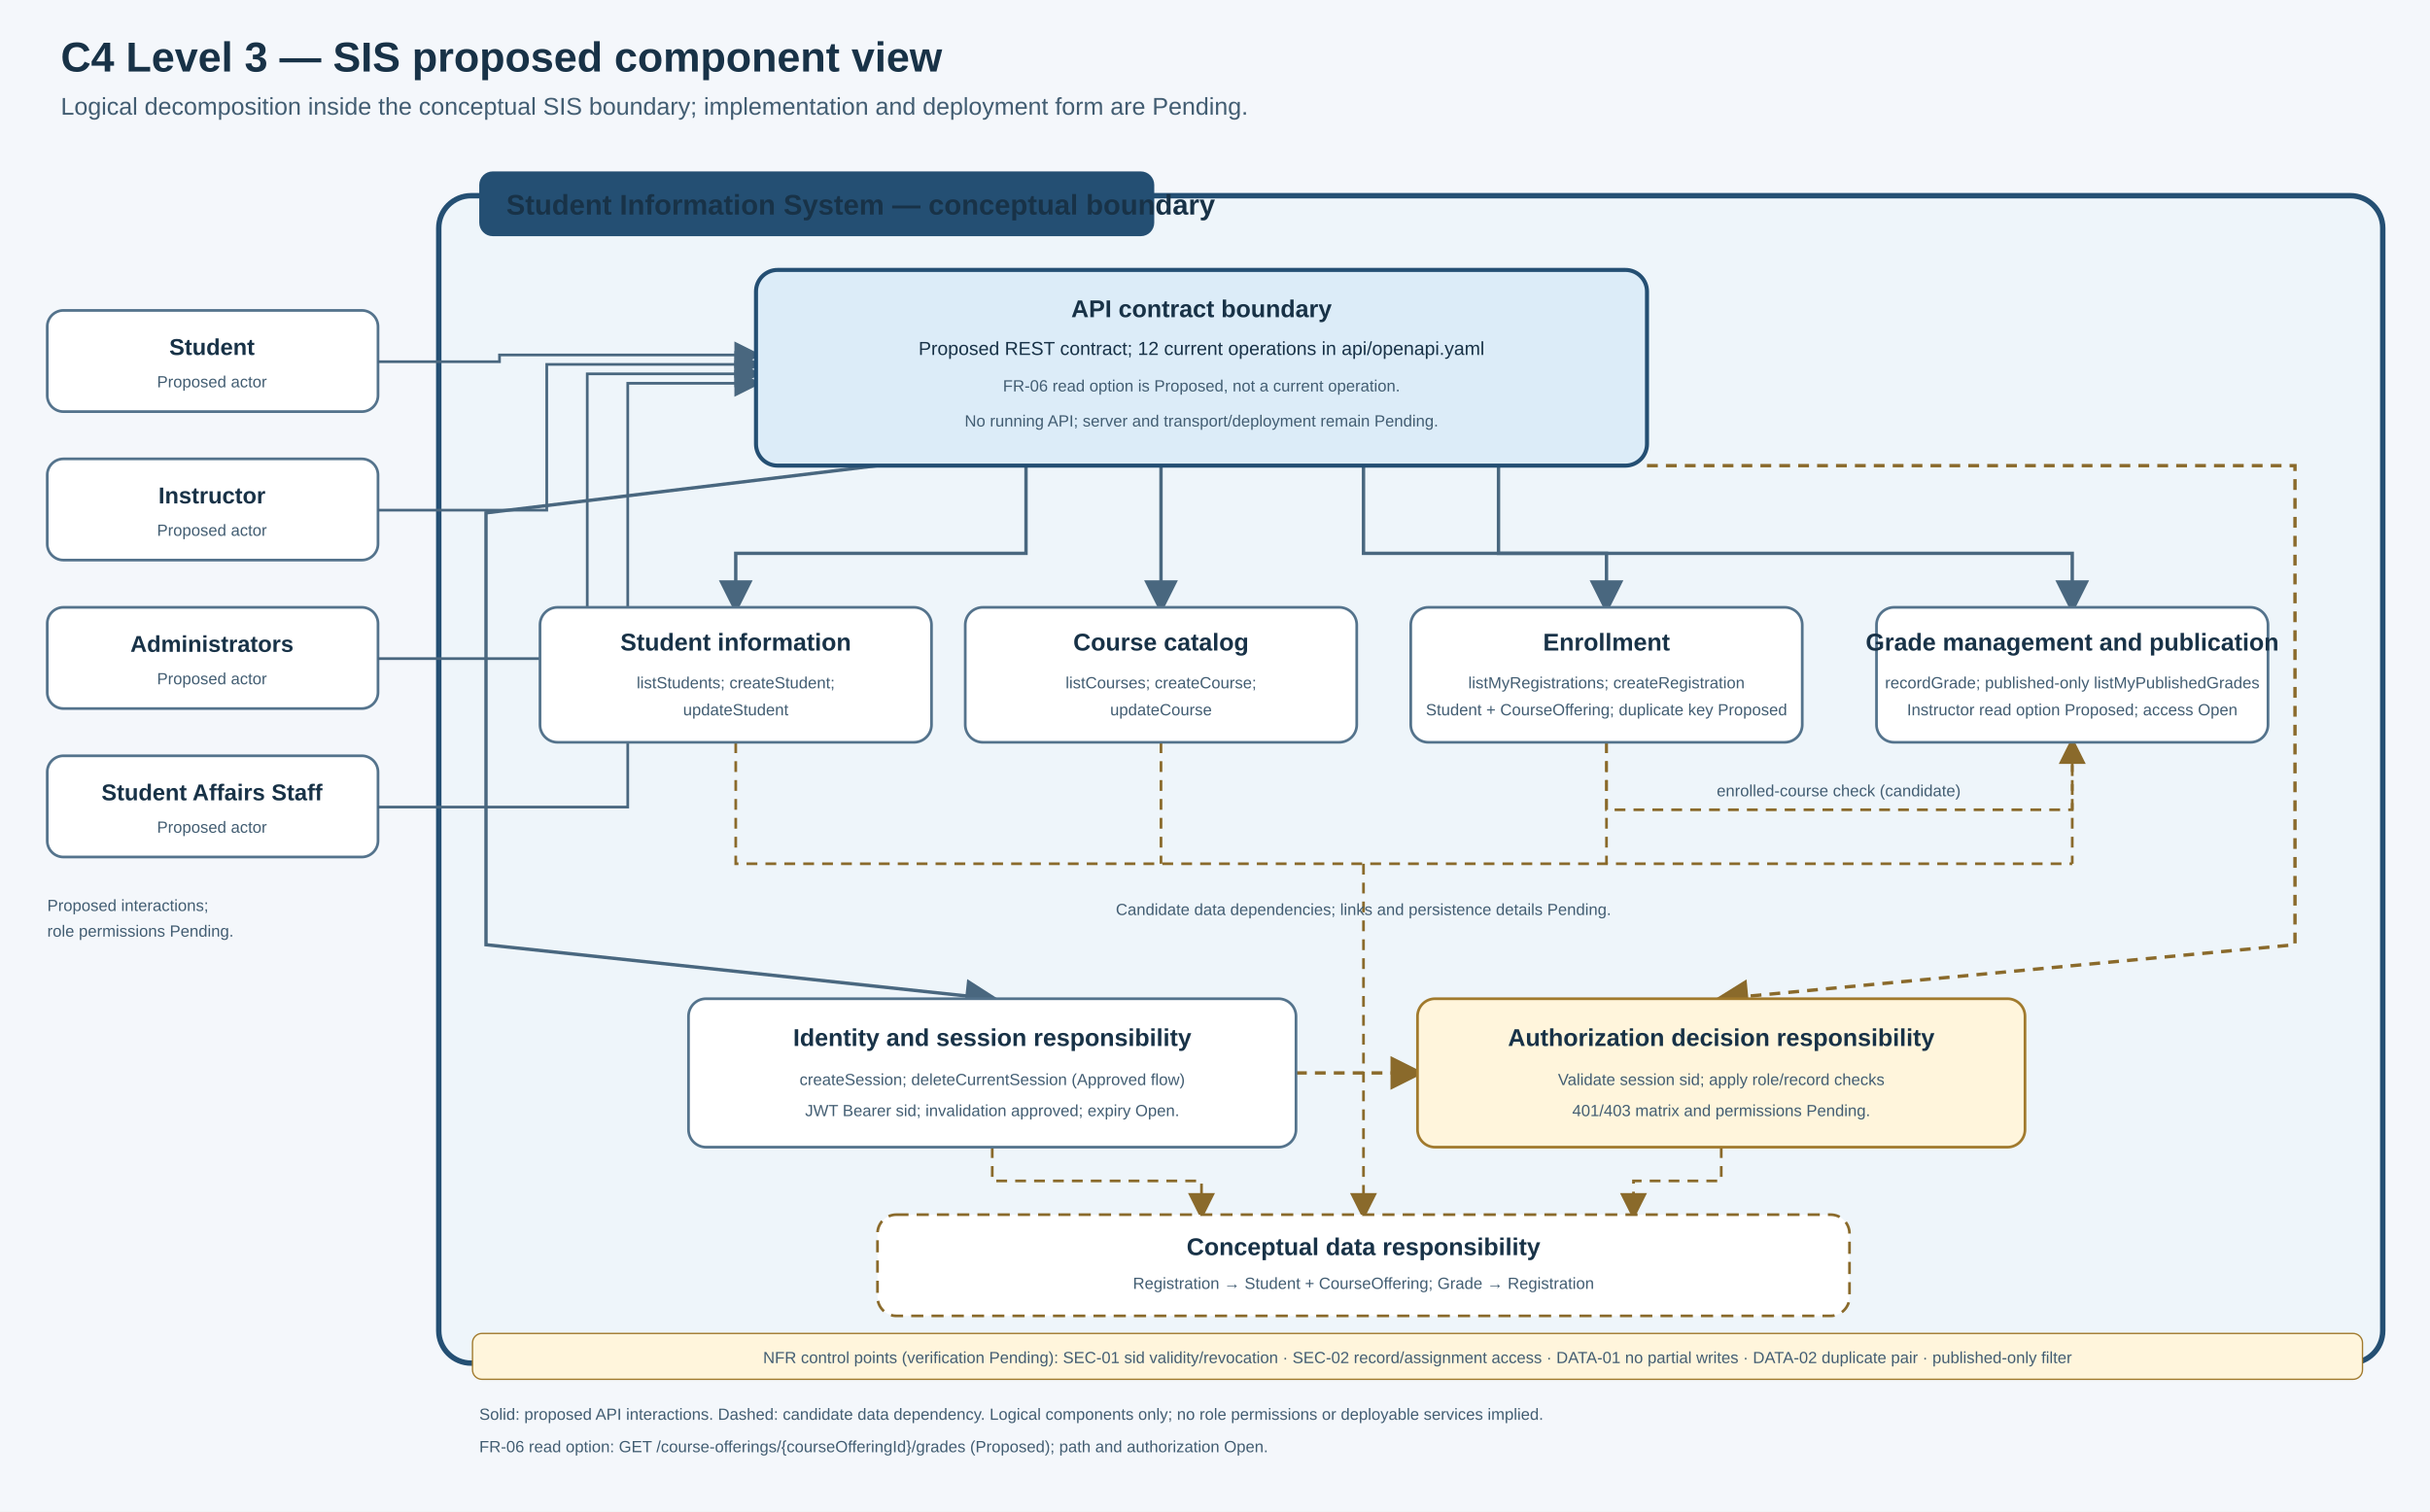
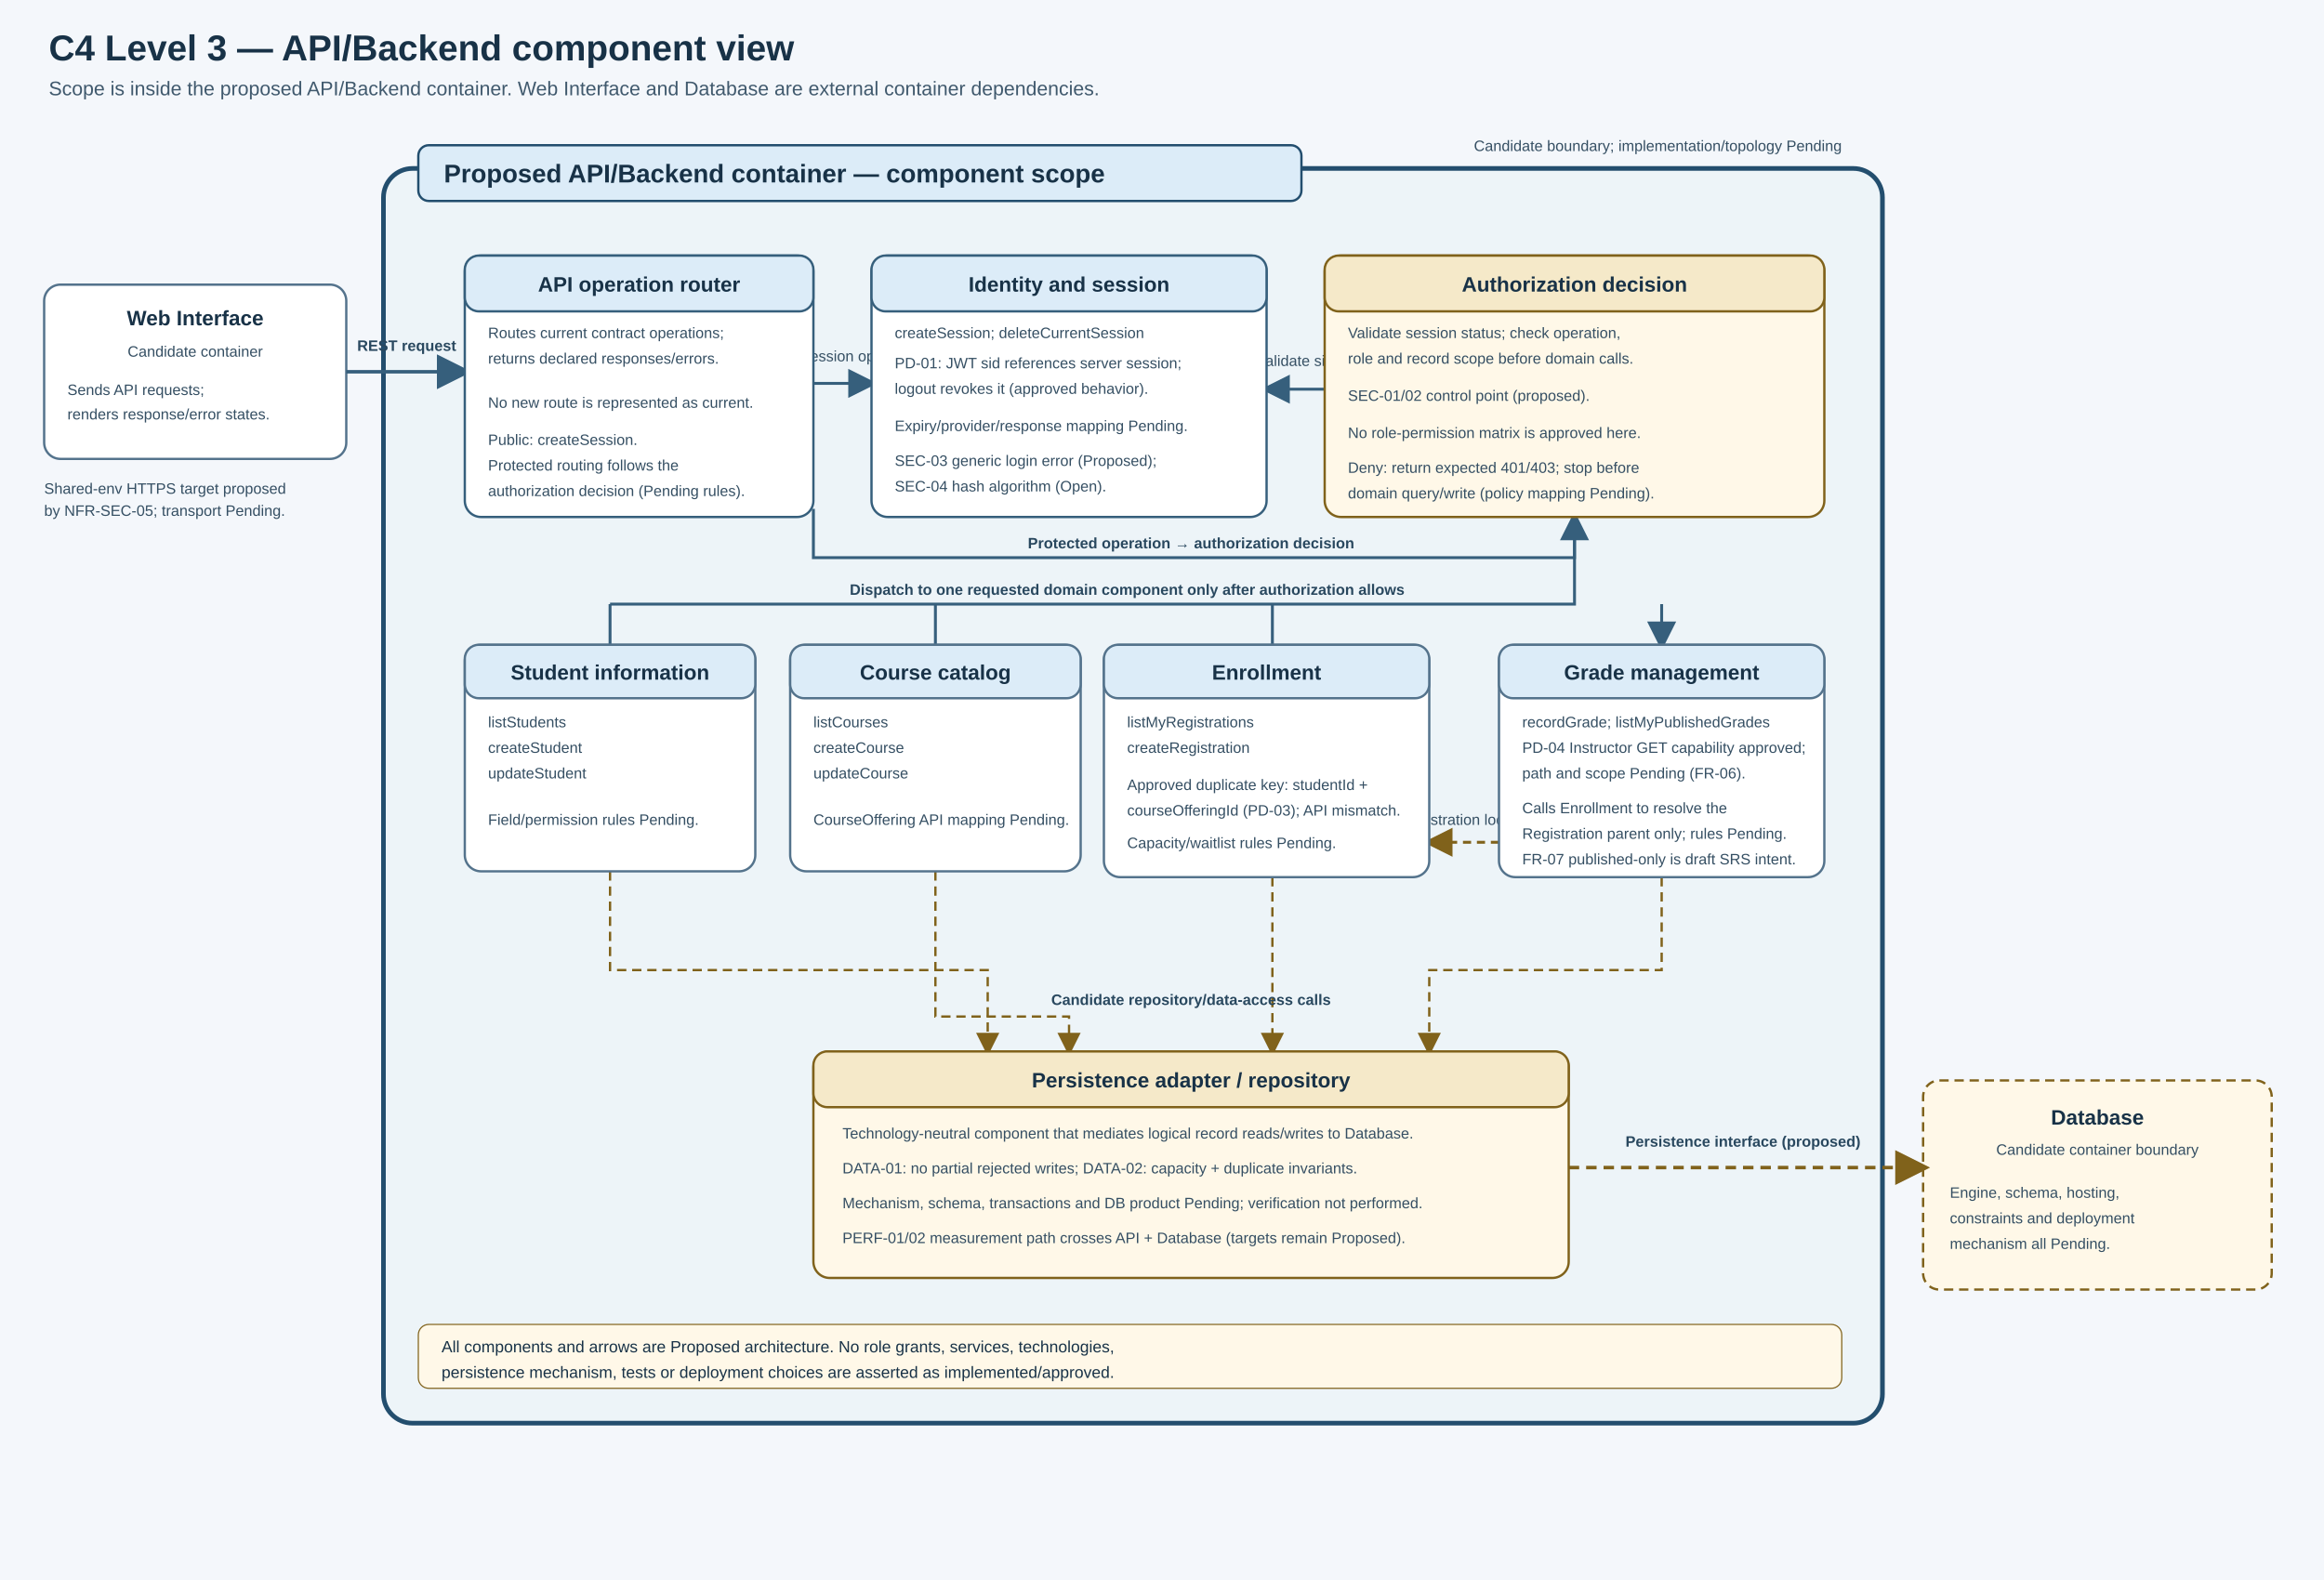
- <svg xmlns="http://www.w3.org/2000/svg" width="1800" height="1120" viewBox="0 0 1800 1120" role="img" aria-labelledby="title description">
+ <svg xmlns="http://www.w3.org/2000/svg" width="2000" height="1360" viewBox="0 0 2000 1360" role="img" aria-labelledby="title description">
  <defs>
-     <marker id="arrow" markerWidth="10" markerHeight="10" refX="8" refY="5" orient="auto" markerUnits="strokeWidth">
-       <path d="M0,0 L10,5 L0,10 z" fill="#49677f" />
+     <marker id="arrow" markerWidth="10" markerHeight="10" refX="8" refY="5" orient="auto">
+       <path d="M0,0 L10,5 L0,10 z" fill="#365f7c" />
    </marker>
-     <marker id="dashArrow" markerWidth="10" markerHeight="10" refX="8" refY="5" orient="auto" markerUnits="strokeWidth">
-       <path d="M0,0 L10,5 L0,10 z" fill="#8a6a2b" />
+     <marker id="dataArrow" markerWidth="10" markerHeight="10" refX="8" refY="5" orient="auto">
+       <path d="M0,0 L10,5 L0,10 z" fill="#80621b" />
    </marker>
    <style>
      text { font-family: Arial, Helvetica, sans-serif; fill: #183247; }
      .title { font-size: 31px; font-weight: 700; }
-       .subtitle { font-size: 18px; fill: #425d72; }
+       .subtitle { font-size: 17px; fill: #40596d; }
+       .boundary { font-size: 22px; font-weight: 700; }
      .card-title { font-size: 18px; font-weight: 700; }
      .body { font-size: 14px; }
-       .small { font-size: 12px; fill: #425d72; }
-       .actor { font-size: 17px; font-weight: 700; }
+       .small { font-size: 13px; fill: #354f63; }
+       .edge { font-size: 13px; font-weight: 600; fill: #29485f; }
+       .note { font-size: 14px; }
    </style>
  </defs>
-   <rect width="1800" height="1120" fill="#f4f7fb" />
-   <text class="title" x="45" y="53">C4 Level 3 — SIS proposed component view</text>
-   <text class="subtitle" x="45" y="85">Logical decomposition inside the conceptual SIS boundary; implementation and deployment form are Pending.</text>
-   <rect x="325" y="145" width="1440" height="865" rx="24" fill="#eef5fa" stroke="#244f73" stroke-width="4" />
-   <rect x="355" y="127" width="500" height="48" rx="10" fill="#244f73" />
-   <text x="375" y="159" font-size="21" font-weight="700" fill="#ffffff">Student Information System — conceptual boundary</text>
-   <rect x="35" y="230" width="245" height="75" rx="12" fill="#ffffff" stroke="#54738c" stroke-width="2" />
-   <text class="actor" x="157" y="263" text-anchor="middle">Student</text>
-   <text class="small" x="157" y="287" text-anchor="middle">Proposed actor</text>
-   <rect x="35" y="340" width="245" height="75" rx="12" fill="#ffffff" stroke="#54738c" stroke-width="2" />
-   <text class="actor" x="157" y="373" text-anchor="middle">Instructor</text>
-   <text class="small" x="157" y="397" text-anchor="middle">Proposed actor</text>
-   <rect x="35" y="450" width="245" height="75" rx="12" fill="#ffffff" stroke="#54738c" stroke-width="2" />
-   <text class="actor" x="157" y="483" text-anchor="middle">Administrators</text>
-   <text class="small" x="157" y="507" text-anchor="middle">Proposed actor</text>
-   <rect x="35" y="560" width="245" height="75" rx="12" fill="#ffffff" stroke="#54738c" stroke-width="2" />
-   <text class="actor" x="157" y="593" text-anchor="middle">Student Affairs Staff</text>
-   <text class="small" x="157" y="617" text-anchor="middle">Proposed actor</text>
-   <path d="M280 268 H370 V263 H560" fill="none" stroke="#49677f" stroke-width="2" marker-end="url(#arrow)" />
-   <path d="M280 378 H405 V270 H560" fill="none" stroke="#49677f" stroke-width="2" marker-end="url(#arrow)" />
-   <path d="M280 488 H435 V277 H560" fill="none" stroke="#49677f" stroke-width="2" marker-end="url(#arrow)" />
-   <path d="M280 598 H465 V284 H560" fill="none" stroke="#49677f" stroke-width="2" marker-end="url(#arrow)" />
-   <text class="small" x="35" y="675">Proposed interactions;</text>
-   <text class="small" x="35" y="694">role permissions Pending.</text>
-   <path d="M760 345 V410 H545 V450" fill="none" stroke="#49677f" stroke-width="2.5" marker-end="url(#arrow)" />
-   <path d="M860 345 V450" fill="none" stroke="#49677f" stroke-width="2.5" marker-end="url(#arrow)" />
-   <path d="M1010 345 V410 H1190 V450" fill="none" stroke="#49677f" stroke-width="2.5" marker-end="url(#arrow)" />
-   <path d="M1110 345 V410 H1535 V450" fill="none" stroke="#49677f" stroke-width="2.5" marker-end="url(#arrow)" />
-   <path d="M650 345 L360 380 V700 L735 740" fill="none" stroke="#49677f" stroke-width="2.5" marker-end="url(#arrow)" />
-   <path d="M1220 345 H1700 V700 L1275 740" fill="none" stroke="#8a6a2b" stroke-width="2.5" stroke-dasharray="8 6" marker-end="url(#dashArrow)" />
-   <path d="M960 795 H1050" fill="none" stroke="#8a6a2b" stroke-width="2.5" stroke-dasharray="8 6" marker-end="url(#dashArrow)" />
-   <path d="M545 550 V640 H1535" fill="none" stroke="#8a6a2b" stroke-width="2" stroke-dasharray="8 6" />
-   <path d="M860 550 V640 M1190 550 V640 M1535 550 V640 M1010 640 V900" fill="none" stroke="#8a6a2b" stroke-width="2" stroke-dasharray="8 6" marker-end="url(#dashArrow)" />
-   <path d="M1190 550 V600 H1535 V550" fill="none" stroke="#8a6a2b" stroke-width="2" stroke-dasharray="8 6" marker-end="url(#dashArrow)" />
-   <path d="M735 850 V875 H890 V900" fill="none" stroke="#8a6a2b" stroke-width="2" stroke-dasharray="8 6" marker-end="url(#dashArrow)" />
-   <path d="M1275 850 V875 H1210 V900" fill="none" stroke="#8a6a2b" stroke-width="2" stroke-dasharray="8 6" marker-end="url(#dashArrow)" />
-   <rect x="560" y="200" width="660" height="145" rx="16" fill="#dcecf8" stroke="#244f73" stroke-width="3" />
-   <text class="card-title" x="890" y="235" text-anchor="middle">API contract boundary</text>
-   <text class="body" x="890" y="263" text-anchor="middle">Proposed REST contract; 12 current operations in api/openapi.yaml</text>
-   <text class="small" x="890" y="290" text-anchor="middle">FR-06 read option is Proposed, not a current operation.</text>
-   <text class="small" x="890" y="316" text-anchor="middle">No running API; server and transport/deployment remain Pending.</text>
-   <rect x="400" y="450" width="290" height="100" rx="13" fill="#ffffff" stroke="#54738c" stroke-width="2" />
-   <text class="card-title" x="545" y="482" text-anchor="middle">Student information</text>
-   <text class="small" x="545" y="510" text-anchor="middle">listStudents; createStudent;</text>
-   <text class="small" x="545" y="530" text-anchor="middle">updateStudent</text>
-   <rect x="715" y="450" width="290" height="100" rx="13" fill="#ffffff" stroke="#54738c" stroke-width="2" />
-   <text class="card-title" x="860" y="482" text-anchor="middle">Course catalog</text>
-   <text class="small" x="860" y="510" text-anchor="middle">listCourses; createCourse;</text>
-   <text class="small" x="860" y="530" text-anchor="middle">updateCourse</text>
-   <rect x="1045" y="450" width="290" height="100" rx="13" fill="#ffffff" stroke="#54738c" stroke-width="2" />
-   <text class="card-title" x="1190" y="482" text-anchor="middle">Enrollment</text>
-   <text class="small" x="1190" y="510" text-anchor="middle">listMyRegistrations; createRegistration</text>
-   <text class="small" x="1190" y="530" text-anchor="middle">Student + CourseOffering; duplicate key Proposed</text>
-   <rect x="1390" y="450" width="290" height="100" rx="13" fill="#ffffff" stroke="#54738c" stroke-width="2" />
-   <text class="card-title" x="1535" y="482" text-anchor="middle" font-size="17">Grade management and publication</text>
-   <text class="small" x="1535" y="510" text-anchor="middle">recordGrade; published-only listMyPublishedGrades</text>
-   <text class="small" x="1535" y="530" text-anchor="middle">Instructor read option Proposed; access Open</text>
-   <rect x="510" y="740" width="450" height="110" rx="13" fill="#ffffff" stroke="#54738c" stroke-width="2" />
-   <text class="card-title" x="735" y="775" text-anchor="middle">Identity and session responsibility</text>
-   <text class="small" x="735" y="804" text-anchor="middle">createSession; deleteCurrentSession (Approved flow)</text>
-   <text class="small" x="735" y="827" text-anchor="middle">JWT Bearer sid; invalidation approved; expiry Open.</text>
-   <rect x="1050" y="740" width="450" height="110" rx="13" fill="#fff5dc" stroke="#a17a2d" stroke-width="2" />
-   <text class="card-title" x="1275" y="775" text-anchor="middle">Authorization decision responsibility</text>
-   <text class="small" x="1275" y="804" text-anchor="middle">Validate session sid; apply role/record checks</text>
-   <text class="small" x="1275" y="827" text-anchor="middle">401/403 matrix and permissions Pending.</text>
-   <rect x="650" y="900" width="720" height="75" rx="14" fill="#ffffff" stroke="#8a6a2b" stroke-width="2" stroke-dasharray="9 6" />
-   <text class="card-title" x="1010" y="930" text-anchor="middle">Conceptual data responsibility</text>
-   <text class="small" x="1010" y="955" text-anchor="middle">Registration → Student + CourseOffering; Grade → Registration</text>
-   <text class="small" x="1010" y="678" text-anchor="middle">Candidate data dependencies; links and persistence details Pending.</text>
-   <text class="small" x="1362" y="590" text-anchor="middle">enrolled-course check (candidate)</text>
-   <rect x="350" y="988" width="1400" height="34" rx="7" fill="#fff5dc" stroke="#a17a2d" />
-   <text class="small" x="1050" y="1010" text-anchor="middle">NFR control points (verification Pending): SEC-01 sid validity/revocation · SEC-02 record/assignment access · DATA-01 no partial writes · DATA-02 duplicate pair · published-only filter</text>
-   <text class="small" x="355" y="1052">Solid: proposed API interactions. Dashed: candidate data dependency. Logical components only; no role permissions or deployable services implied.</text>
-   <text class="small" x="355" y="1076">FR-06 read option: GET /course-offerings/{courseOfferingId}/grades (Proposed); path and authorization Open.</text>
+   <rect width="2000" height="1360" fill="#f4f7fb" />
+   <text id="heading" class="title" x="42" y="52">C4 Level 3 — API/Backend component view</text>
+   <text class="subtitle" x="42" y="82">Scope is inside the proposed API/Backend container. Web Interface and Database are external container dependencies.</text>
+   <rect x="38" y="245" width="260" height="150" rx="14" fill="#ffffff" stroke="#54738c" stroke-width="2" />
+   <text class="card-title" x="168" y="280" text-anchor="middle">Web Interface</text>
+   <text class="small" x="168" y="307" text-anchor="middle">Candidate container</text>
+   <text class="small" x="58" y="340">Sends API requests;</text>
+   <text class="small" x="58" y="361">renders response/error states.</text>
+   <text class="small" x="38" y="425">Shared-env HTTPS target proposed</text>
+   <text class="small" x="38" y="444">by NFR-SEC-05; transport Pending.</text>
+   <rect x="1655" y="930" width="300" height="180" rx="14" fill="#fff8e8" stroke="#80621b" stroke-width="2" stroke-dasharray="8 5" />
+   <text class="card-title" x="1805" y="968" text-anchor="middle">Database</text>
+   <text class="small" x="1805" y="994" text-anchor="middle">Candidate container boundary</text>
+   <text class="small" x="1678" y="1031">Engine, schema, hosting,</text>
+   <text class="small" x="1678" y="1053">constraints and deployment</text>
+   <text class="small" x="1678" y="1075">mechanism all Pending.</text>
+   <rect x="330" y="145" width="1290" height="1080" rx="25" fill="#edf4f8" stroke="#234e6e" stroke-width="4" />
+   <rect x="360" y="125" width="760" height="48" rx="9" fill="#dcecf8" stroke="#234e6e" stroke-width="2" />
+   <text class="boundary" x="382" y="157">Proposed API/Backend container — component scope</text>
+   <text class="small" x="1585" y="130" text-anchor="end">Candidate boundary; implementation/topology Pending</text>
+   <path d="M298 320 H400" fill="none" stroke="#365f7c" stroke-width="3" marker-end="url(#arrow)" />
+   <text class="edge" x="350" y="302" text-anchor="middle">REST request</text>
+   <path d="M700 330 H750" fill="none" stroke="#365f7c" stroke-width="2.5" marker-end="url(#arrow)" />
+   <text class="small" x="725" y="311" text-anchor="middle">session ops</text>
+   <path d="M700 438 V480 H1355 V445" fill="none" stroke="#365f7c" stroke-width="2.5" marker-end="url(#arrow)" />
+   <text class="edge" x="1025" y="472" text-anchor="middle">Protected operation → authorization decision</text>
+   <path d="M1140 335 H1090" fill="none" stroke="#365f7c" stroke-width="2.5" marker-end="url(#arrow)" />
+   <text class="small" x="1115" y="315" text-anchor="middle">validate sid</text>
+   <path d="M1355 445 V520 H525" fill="none" stroke="#365f7c" stroke-width="2.5" />
+   <path d="M525 520 V555 M805 520 V555 M1095 520 V555 M1430 520 V555" fill="none" stroke="#365f7c" stroke-width="2.5" marker-end="url(#arrow)" />
+   <text class="edge" x="970" y="512" text-anchor="middle">Dispatch to one requested domain component only after authorization allows</text>
+   <path d="M525 750 V835 H850 V905" fill="none" stroke="#80621b" stroke-width="2" stroke-dasharray="8 5" marker-end="url(#dataArrow)" />
+   <path d="M805 750 V875 H920 V905" fill="none" stroke="#80621b" stroke-width="2" stroke-dasharray="8 5" marker-end="url(#dataArrow)" />
+   <path d="M1095 755 V905" fill="none" stroke="#80621b" stroke-width="2" stroke-dasharray="8 5" marker-end="url(#dataArrow)" />
+   <path d="M1430 755 V835 H1230 V905" fill="none" stroke="#80621b" stroke-width="2" stroke-dasharray="8 5" marker-end="url(#dataArrow)" />
+   <text class="edge" x="1025" y="865" text-anchor="middle">Candidate repository/data-access calls</text>
+   <path d="M1350 1005 H1655" fill="none" stroke="#80621b" stroke-width="3" stroke-dasharray="9 6" marker-end="url(#dataArrow)" />
+   <text class="edge" x="1500" y="987" text-anchor="middle">Persistence interface (proposed)</text>
+   <path d="M1290 725 H1230" fill="none" stroke="#80621b" stroke-width="2.5" stroke-dasharray="7 5" marker-end="url(#dataArrow)" />
+   <text class="small" x="1260" y="710" text-anchor="middle">Registration lookup</text>
+   <rect x="400" y="220" width="300" height="225" rx="14" fill="#ffffff" stroke="#365f7c" stroke-width="2" />
+   <rect x="400" y="220" width="300" height="48" rx="12" fill="#dcecf8" stroke="#365f7c" stroke-width="2" />
+   <text class="card-title" x="550" y="251" text-anchor="middle">API operation router</text>
+   <text class="small" x="420" y="291">Routes current contract operations;</text>
+   <text class="small" x="420" y="313">returns declared responses/errors.</text>
+   <text class="small" x="420" y="351">No new route is represented as current.</text>
+   <text class="small" x="420" y="383">Public: createSession.</text>
+   <text class="small" x="420" y="405">Protected routing follows the</text>
+   <text class="small" x="420" y="427">authorization decision (Pending rules).</text>
+   <rect x="750" y="220" width="340" height="225" rx="14" fill="#ffffff" stroke="#365f7c" stroke-width="2" />
+   <rect x="750" y="220" width="340" height="48" rx="12" fill="#dcecf8" stroke="#365f7c" stroke-width="2" />
+   <text class="card-title" x="920" y="251" text-anchor="middle">Identity and session</text>
+   <text class="small" x="770" y="291">createSession; deleteCurrentSession</text>
+   <text class="small" x="770" y="317">PD-01: JWT sid references server session;</text>
+   <text class="small" x="770" y="339">logout revokes it (approved behavior).</text>
+   <text class="small" x="770" y="371">Expiry/provider/response mapping Pending.</text>
+   <text class="small" x="770" y="401">SEC-03 generic login error (Proposed);</text>
+   <text class="small" x="770" y="423">SEC-04 hash algorithm (Open).</text>
+   <rect x="1140" y="220" width="430" height="225" rx="14" fill="#fff8e8" stroke="#80621b" stroke-width="2" />
+   <rect x="1140" y="220" width="430" height="48" rx="12" fill="#f5e9c9" stroke="#80621b" stroke-width="2" />
+   <text class="card-title" x="1355" y="251" text-anchor="middle">Authorization decision</text>
+   <text class="small" x="1160" y="291">Validate session status; check operation,</text>
+   <text class="small" x="1160" y="313">role and record scope before domain calls.</text>
+   <text class="small" x="1160" y="345">SEC-01/02 control point (proposed).</text>
+   <text class="small" x="1160" y="377">No role-permission matrix is approved here.</text>
+   <text class="small" x="1160" y="407">Deny: return expected 401/403; stop before</text>
+   <text class="small" x="1160" y="429">domain query/write (policy mapping Pending).</text>
+   <rect x="400" y="555" width="250" height="195" rx="14" fill="#ffffff" stroke="#54738c" stroke-width="2" />
+   <rect x="400" y="555" width="250" height="46" rx="12" fill="#dcecf8" stroke="#54738c" stroke-width="2" />
+   <text class="card-title" x="525" y="585" text-anchor="middle">Student information</text>
+   <text class="small" x="420" y="626">listStudents</text>
+   <text class="small" x="420" y="648">createStudent</text>
+   <text class="small" x="420" y="670">updateStudent</text>
+   <text class="small" x="420" y="710">Field/permission rules Pending.</text>
+   <rect x="680" y="555" width="250" height="195" rx="14" fill="#ffffff" stroke="#54738c" stroke-width="2" />
+   <rect x="680" y="555" width="250" height="46" rx="12" fill="#dcecf8" stroke="#54738c" stroke-width="2" />
+   <text class="card-title" x="805" y="585" text-anchor="middle">Course catalog</text>
+   <text class="small" x="700" y="626">listCourses</text>
+   <text class="small" x="700" y="648">createCourse</text>
+   <text class="small" x="700" y="670">updateCourse</text>
+   <text class="small" x="700" y="710">CourseOffering API mapping Pending.</text>
+   <rect x="950" y="555" width="280" height="200" rx="14" fill="#ffffff" stroke="#54738c" stroke-width="2" />
+   <rect x="950" y="555" width="280" height="46" rx="12" fill="#dcecf8" stroke="#54738c" stroke-width="2" />
+   <text class="card-title" x="1090" y="585" text-anchor="middle">Enrollment</text>
+   <text class="small" x="970" y="626">listMyRegistrations</text>
+   <text class="small" x="970" y="648">createRegistration</text>
+   <text class="small" x="970" y="680">Approved duplicate key: studentId +</text>
+   <text class="small" x="970" y="702">courseOfferingId (PD-03); API mismatch.</text>
+   <text class="small" x="970" y="730">Capacity/waitlist rules Pending.</text>
+   <rect x="1290" y="555" width="280" height="200" rx="14" fill="#ffffff" stroke="#54738c" stroke-width="2" />
+   <rect x="1290" y="555" width="280" height="46" rx="12" fill="#dcecf8" stroke="#54738c" stroke-width="2" />
+   <text class="card-title" x="1430" y="585" text-anchor="middle">Grade management</text>
+   <text class="small" x="1310" y="626">recordGrade; listMyPublishedGrades</text>
+   <text class="small" x="1310" y="648">PD-04 Instructor GET capability approved;</text>
+   <text class="small" x="1310" y="670">path and scope Pending (FR-06).</text>
+   <text class="small" x="1310" y="700">Calls Enrollment to resolve the</text>
+   <text class="small" x="1310" y="722">Registration parent only; rules Pending.</text>
+   <text class="small" x="1310" y="744">FR-07 published-only is draft SRS intent.</text>
+   <rect x="700" y="905" width="650" height="195" rx="14" fill="#fff8e8" stroke="#80621b" stroke-width="2" />
+   <rect x="700" y="905" width="650" height="48" rx="12" fill="#f5e9c9" stroke="#80621b" stroke-width="2" />
+   <text class="card-title" x="1025" y="936" text-anchor="middle">Persistence adapter / repository</text>
+   <text class="small" x="725" y="980">Technology-neutral component that mediates logical record reads/writes to Database.</text>
+   <text class="small" x="725" y="1010">DATA-01: no partial rejected writes; DATA-02: capacity + duplicate invariants.</text>
+   <text class="small" x="725" y="1040">Mechanism, schema, transactions and DB product Pending; verification not performed.</text>
+   <text class="small" x="725" y="1070">PERF-01/02 measurement path crosses API + Database (targets remain Proposed).</text>
+   <rect x="360" y="1140" width="1225" height="55" rx="9" fill="#fff8e8" stroke="#80621b" />
+   <text class="note" x="380" y="1164">All components and arrows are Proposed architecture. No role grants, services, technologies,</text>
+   <text class="note" x="380" y="1186">persistence mechanism, tests or deployment choices are asserted as implemented/approved.</text>
</svg>
